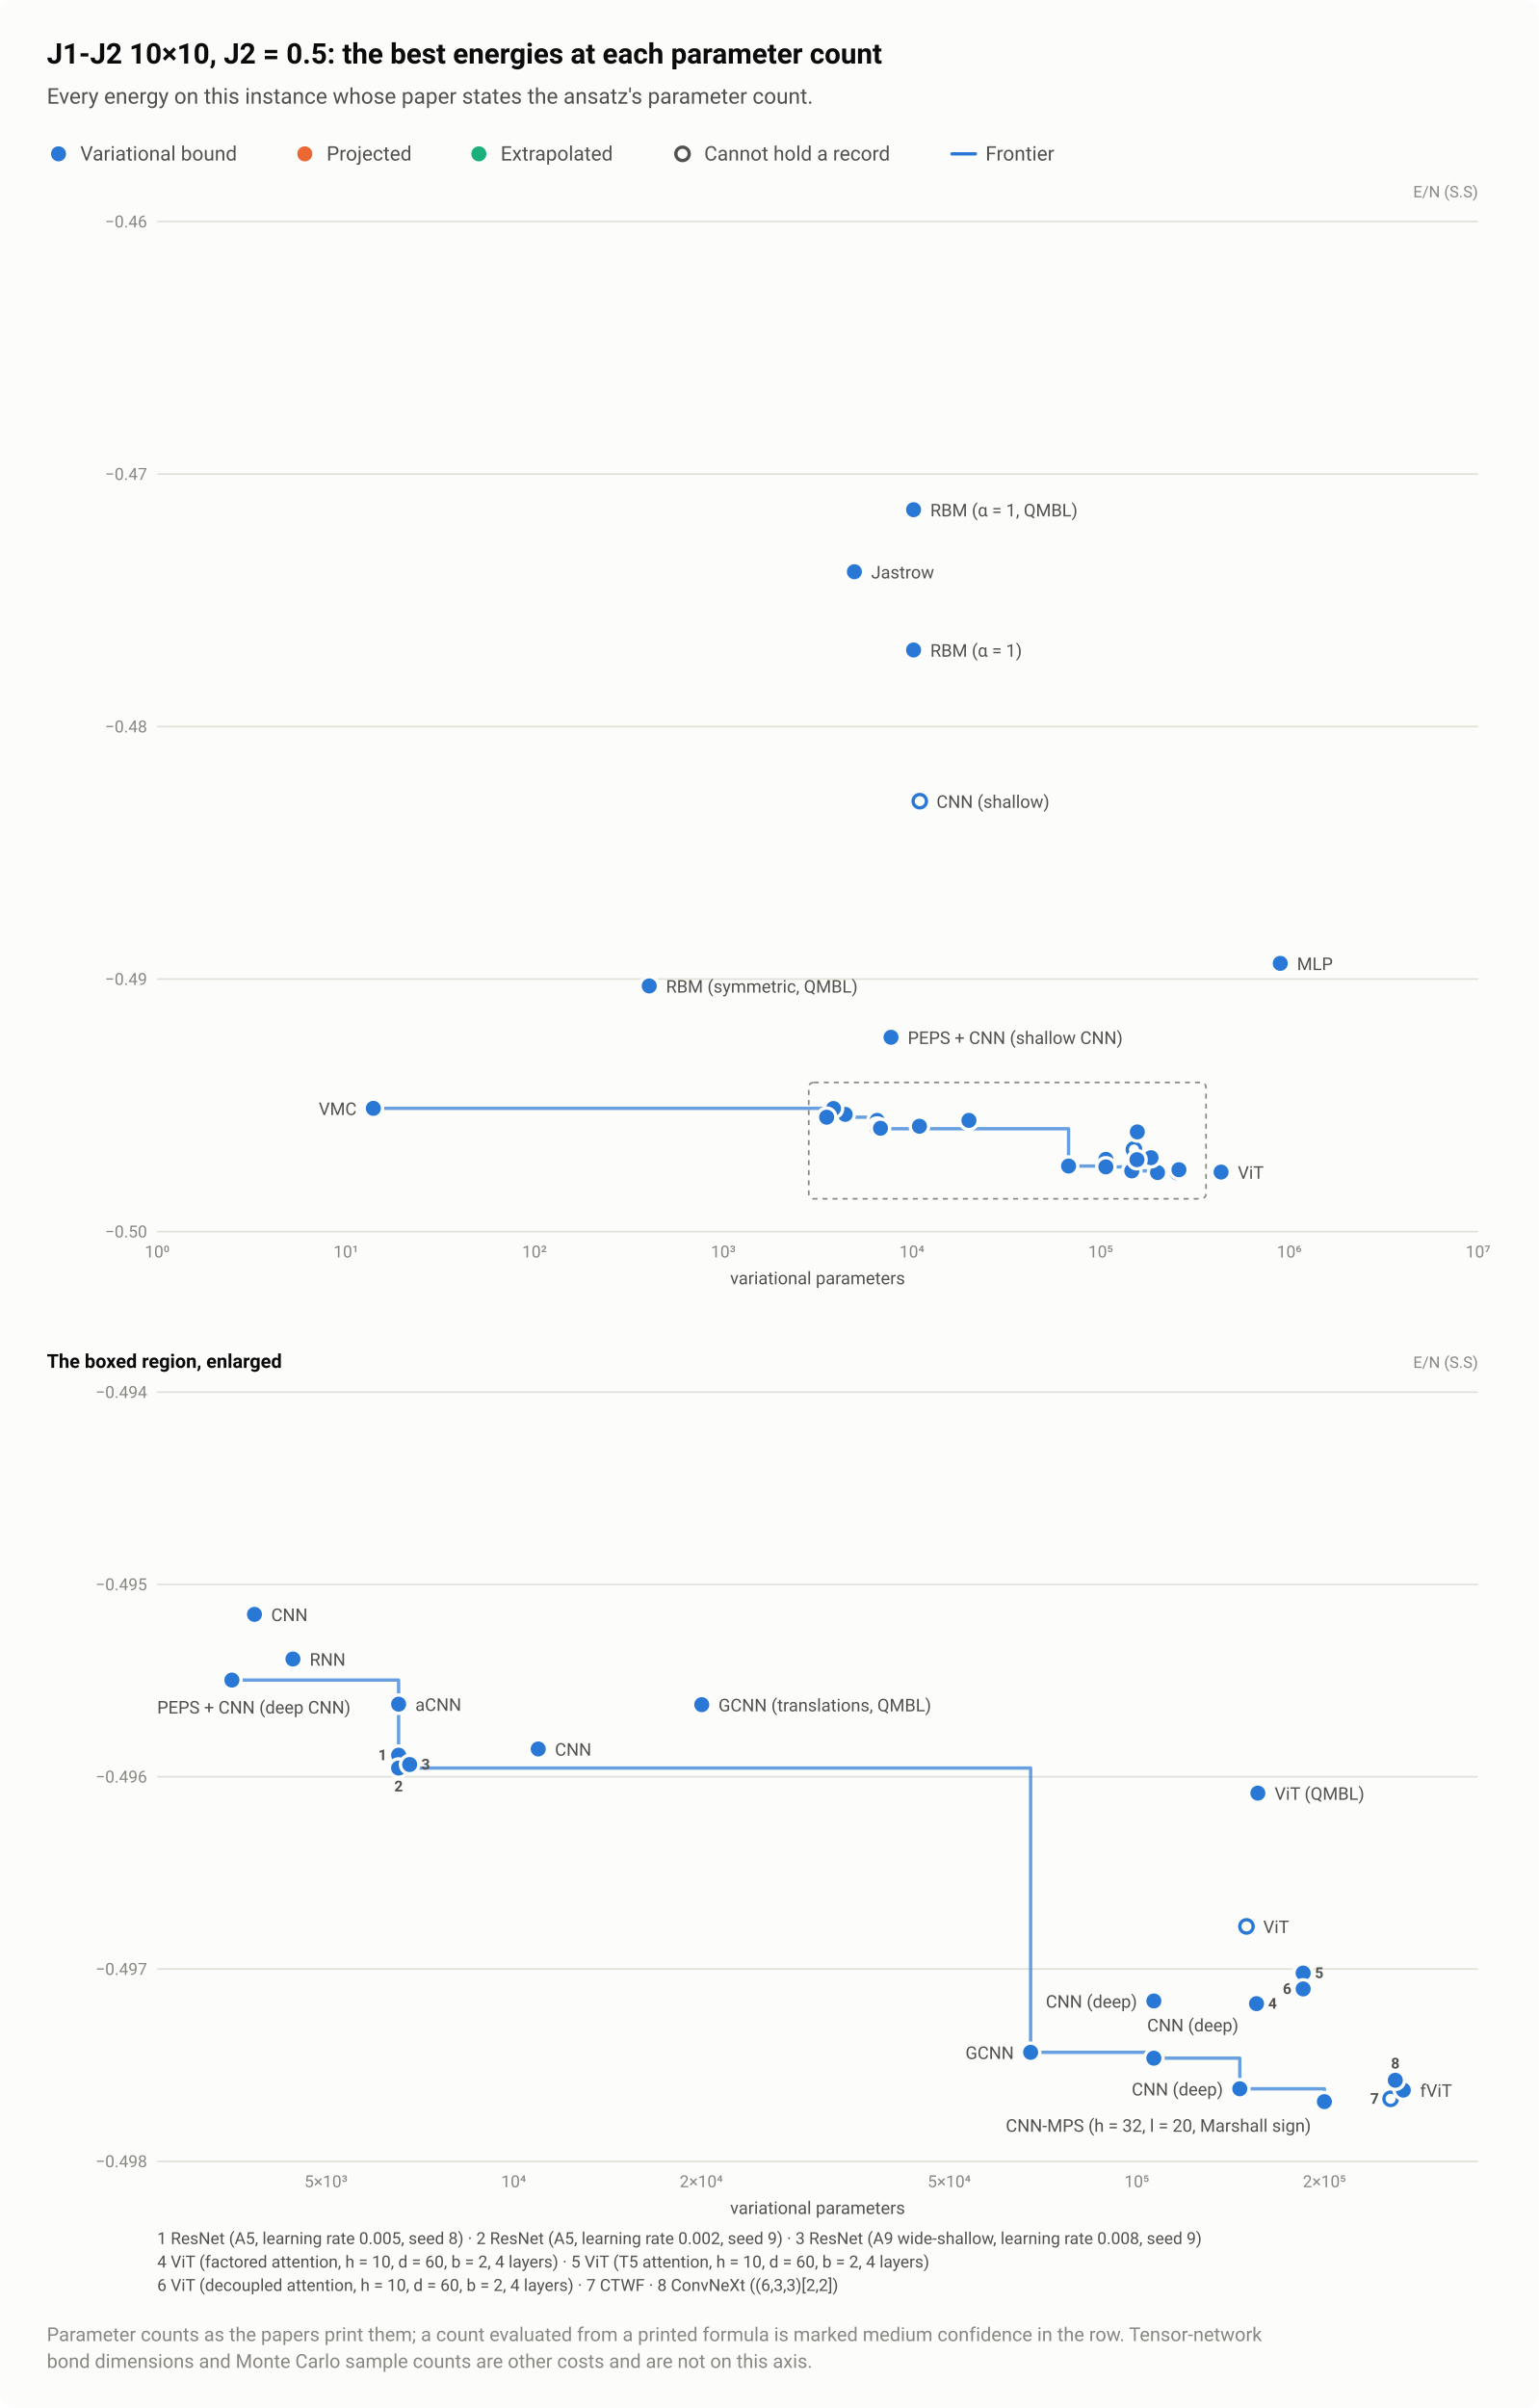
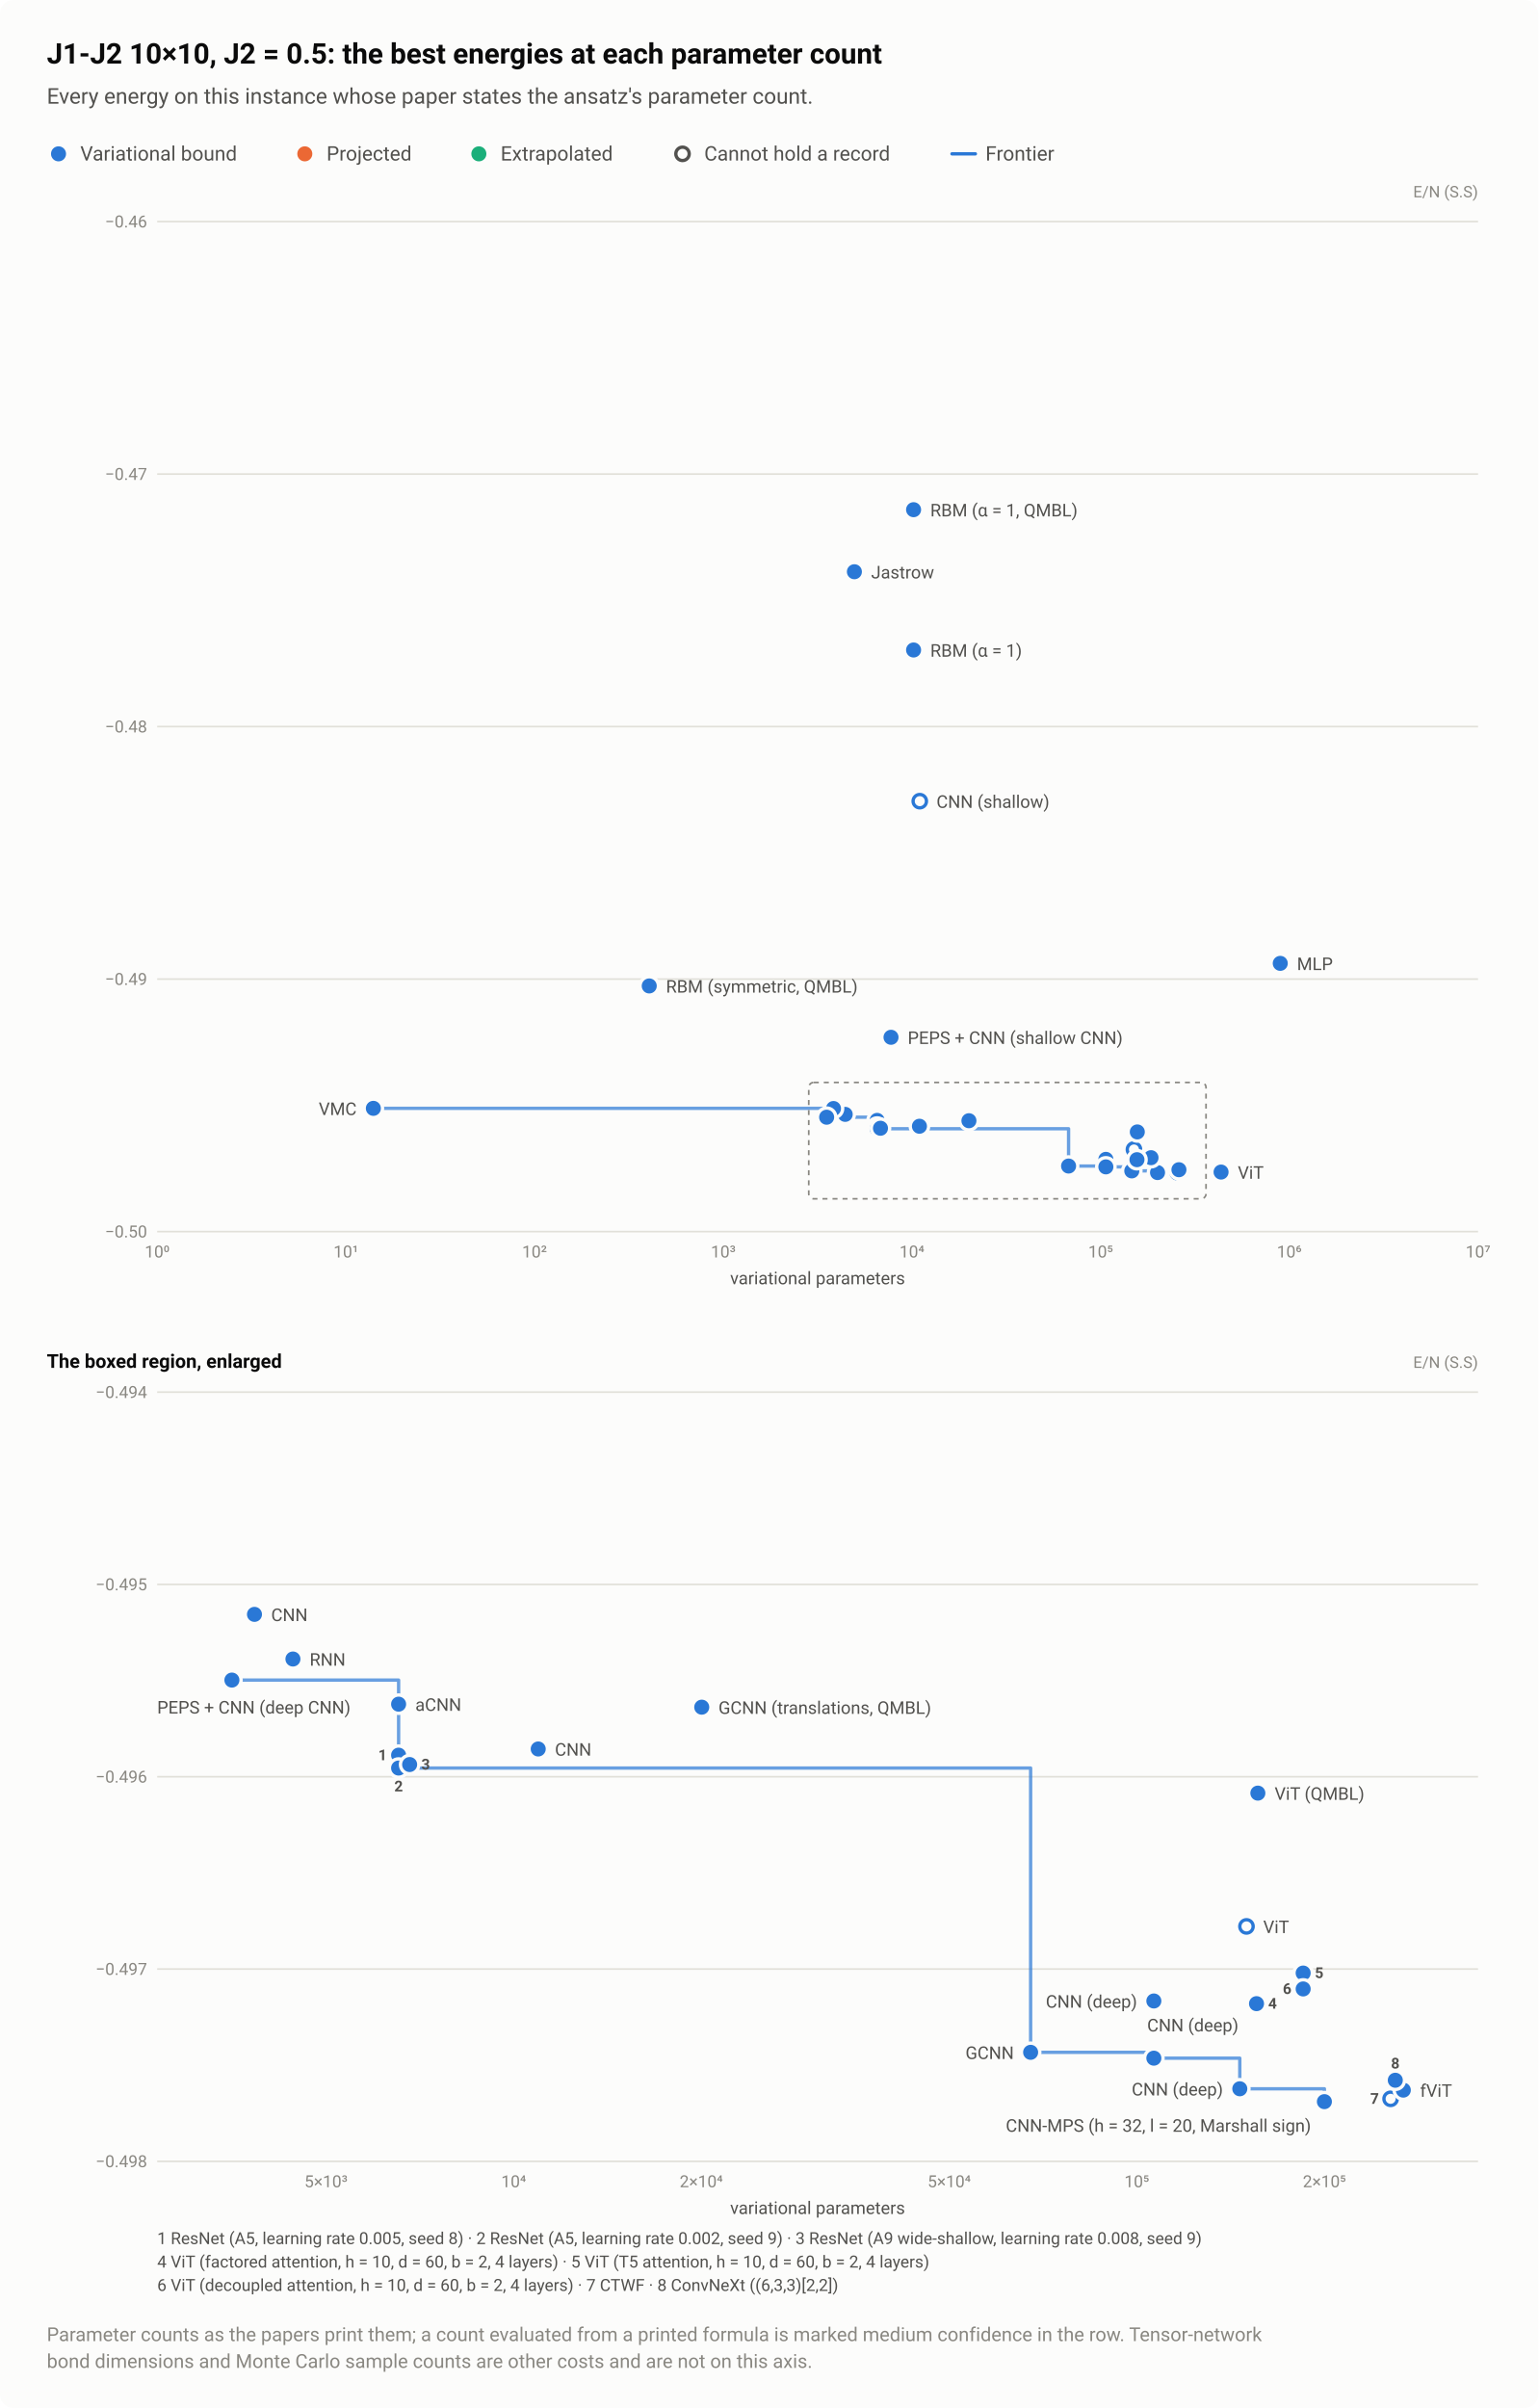
<svg xmlns="http://www.w3.org/2000/svg" width="920" height="1440" viewBox="0 0 920 1440" role="img" aria-labelledby="title desc">
  <style>text{font-family:system-ui,-apple-system,"Segoe UI",Roboto,"Helvetica Neue",Arial,sans-serif}</style>
  <rect width="920" height="1440" rx="8" fill="#fcfcfb" />
  <text x="28" y="38" font-size="17" fill="#0b0b0b" font-weight="600">J1-J2 10×10, J2 = 0.5: the best energies at each parameter count</text>
  <text x="28" y="62" font-size="13" fill="#52514e">Every energy on this instance whose paper states the ansatz's parameter count.</text>
  <circle cx="35" cy="92" r="6.5" fill="#fcfcfb" />
  <circle cx="35" cy="92" r="4.5" fill="#2a78d6" />
  <text x="48" y="96" font-size="12" fill="#52514e">Variational bound</text>
  <circle cx="182.3" cy="92" r="6.5" fill="#fcfcfb" />
  <circle cx="182.3" cy="92" r="4.5" fill="#eb6834" />
  <text x="195.3" y="96" font-size="12" fill="#52514e">Projected</text>
  <circle cx="286.4" cy="92" r="6.5" fill="#fcfcfb" />
  <circle cx="286.4" cy="92" r="4.5" fill="#1baf7a" />
  <text x="299.4" y="96" font-size="12" fill="#52514e">Extrapolated</text>
  <circle cx="408.2" cy="92" r="6.5" fill="#fcfcfb" />
  <circle cx="408.2" cy="92" r="4" fill="#fcfcfb" stroke="#52514e" stroke-width="2" />
  <text x="421.2" y="96" font-size="12" fill="#52514e">Cannot hold a record</text>
  <path d="M569.36 92H583.36" stroke="#2a78d6" stroke-width="2" stroke-linecap="round" />
  <text x="589.4" y="96" font-size="12" fill="#52514e">Frontier</text>
  <text x="884" y="118" font-size="9.5" fill="#898781" text-anchor="end">E/N (S.S)</text>
  <path d="M94 736.5H884" stroke="#e1e0d9" stroke-width="1" />
  <text x="88" y="740" font-size="10" fill="#898781" text-anchor="end" style="font-variant-numeric:tabular-nums">−0.50</text>
  <path d="M94 585.5H884" stroke="#e1e0d9" stroke-width="1" />
  <text x="88" y="589" font-size="10" fill="#898781" text-anchor="end" style="font-variant-numeric:tabular-nums">−0.49</text>
  <path d="M94 434.5H884" stroke="#e1e0d9" stroke-width="1" />
  <text x="88" y="438" font-size="10" fill="#898781" text-anchor="end" style="font-variant-numeric:tabular-nums">−0.48</text>
  <path d="M94 283.5H884" stroke="#e1e0d9" stroke-width="1" />
  <text x="88" y="287" font-size="10" fill="#898781" text-anchor="end" style="font-variant-numeric:tabular-nums">−0.47</text>
  <path d="M94 132.5H884" stroke="#e1e0d9" stroke-width="1" />
  <text x="88" y="136" font-size="10" fill="#898781" text-anchor="end" style="font-variant-numeric:tabular-nums">−0.46</text>
  <text x="94" y="752" font-size="10" fill="#898781" text-anchor="middle" style="font-variant-numeric:tabular-nums">10⁰</text>
  <text x="206.9" y="752" font-size="10" fill="#898781" text-anchor="middle" style="font-variant-numeric:tabular-nums">10¹</text>
  <text x="319.7" y="752" font-size="10" fill="#898781" text-anchor="middle" style="font-variant-numeric:tabular-nums">10²</text>
  <text x="432.6" y="752" font-size="10" fill="#898781" text-anchor="middle" style="font-variant-numeric:tabular-nums">10³</text>
  <text x="545.4" y="752" font-size="10" fill="#898781" text-anchor="middle" style="font-variant-numeric:tabular-nums">10⁴</text>
  <text x="658.3" y="752" font-size="10" fill="#898781" text-anchor="middle" style="font-variant-numeric:tabular-nums">10⁵</text>
  <text x="771.1" y="752" font-size="10" fill="#898781" text-anchor="middle" style="font-variant-numeric:tabular-nums">10⁶</text>
  <text x="884" y="752" font-size="10" fill="#898781" text-anchor="middle" style="font-variant-numeric:tabular-nums">10⁷</text>
  <path d="M223.3 662.8H494.4V668.1H524.6V675H639.1V697.3H661.4V697.8H676.9V700.2H692.3V701.2" fill="none" stroke="#2a78d6" stroke-width="2" stroke-linejoin="round" stroke-linecap="round" opacity="0.7" />
  <a class="pt" href="/instances/#r-J1J2_square_100_P_0_5-ba8561f0">
    <circle cx="550.1" cy="479.1" r="6.5" fill="#fcfcfb" />
    <circle cx="550.1" cy="479.1" r="4" fill="#fcfcfb" stroke="#2a78d6" stroke-width="2" />
  </a>
  <a class="pt" href="/instances/#r-J1J2_square_100_P_0_5-ca9441f3">
    <circle cx="678.2" cy="687.4" r="6.5" fill="#fcfcfb" />
    <circle cx="678.2" cy="687.4" r="4" fill="#fcfcfb" stroke="#2a78d6" stroke-width="2" />
  </a>
  <a class="pt" href="/instances/#r-J1J2_square_100_P_0_5-b865bd5e">
    <circle cx="704.3" cy="701" r="6.5" fill="#fcfcfb" />
    <circle cx="704.3" cy="701" r="4" fill="#fcfcfb" stroke="#2a78d6" stroke-width="2" />
  </a>
  <a class="pt" href="/instances/#r-J1J2_square_100_P_0_5-20d3710a">
    <circle cx="223.3" cy="662.8" r="6.5" fill="#fcfcfb" />
    <circle cx="223.3" cy="662.8" r="4.5" fill="#2a78d6" />
  </a>
  <a class="pt" href="/instances/#r-J1J2_square_100_P_0_5-e7161a29">
    <circle cx="505.5" cy="666.4" r="6.5" fill="#fcfcfb" />
    <circle cx="505.5" cy="666.4" r="4.5" fill="#2a78d6" />
  </a>
  <a class="pt" href="/instances/#r-J1J2_square_100_P_0_5-1b97fb43">
    <circle cx="546.4" cy="388.7" r="6.5" fill="#fcfcfb" />
    <circle cx="546.4" cy="388.7" r="4.5" fill="#2a78d6" />
  </a>
  <a class="pt" href="/instances/#r-J1J2_square_100_P_0_5-dbd2d87d">
    <circle cx="511" cy="341.9" r="6.5" fill="#fcfcfb" />
    <circle cx="511" cy="341.9" r="4.5" fill="#2a78d6" />
  </a>
  <a class="pt" href="/instances/#r-J1J2_square_100_P_0_5-222e496c">
    <circle cx="706.6" cy="700.3" r="6.5" fill="#fcfcfb" />
    <circle cx="706.6" cy="700.3" r="4.5" fill="#2a78d6" />
  </a>
  <a class="pt" href="/instances/#r-J1J2_square_100_P_0_5-fde6ab0d">
    <circle cx="705.1" cy="699.5" r="6.5" fill="#fcfcfb" />
    <circle cx="705.1" cy="699.5" r="4.5" fill="#2a78d6" />
  </a>
  <a class="pt" href="/instances/#r-J1J2_square_100_P_0_5-106137cc">
    <circle cx="692.3" cy="701.2" r="6.5" fill="#fcfcfb" />
    <circle cx="692.3" cy="701.2" r="4.5" fill="#2a78d6" />
  </a>
  <a class="pt" href="/instances/#r-J1J2_square_100_P_0_5-4acf1166">
    <circle cx="730.3" cy="700.9" r="6.5" fill="#fcfcfb" />
    <circle cx="730.3" cy="700.9" r="4.5" fill="#2a78d6" />
  </a>
  <a class="pt" href="/instances/#r-J1J2_square_100_P_0_5-2d7a4b60">
    <circle cx="765.7" cy="576.1" r="6.5" fill="#fcfcfb" />
    <circle cx="765.7" cy="576.1" r="4.5" fill="#2a78d6" />
  </a>
  <a class="pt" href="/instances/#r-J1J2_square_100_P_0_5-98f6f185">
    <circle cx="524.6" cy="670" r="6.5" fill="#fcfcfb" />
    <circle cx="524.6" cy="670" r="4.5" fill="#2a78d6" />
  </a>
  <a class="pt" href="/instances/#r-J1J2_square_100_P_0_5-4e8c1e23">
    <circle cx="549.9" cy="673.5" r="6.5" fill="#fcfcfb" />
    <circle cx="549.9" cy="673.5" r="4.5" fill="#2a78d6" />
  </a>
  <a class="pt" href="/instances/#r-J1J2_square_100_P_0_5-a50bb628">
    <circle cx="661.4" cy="693.3" r="6.5" fill="#fcfcfb" />
    <circle cx="661.4" cy="693.3" r="4.5" fill="#2a78d6" />
  </a>
  <a class="pt" href="/instances/#r-J1J2_square_100_P_0_5-a28c6daf">
    <circle cx="639.1" cy="697.3" r="6.5" fill="#fcfcfb" />
    <circle cx="639.1" cy="697.3" r="4.5" fill="#2a78d6" />
  </a>
  <a class="pt" href="/instances/#r-J1J2_square_100_P_0_5-5813d2c9">
    <circle cx="661.4" cy="697.8" r="6.5" fill="#fcfcfb" />
    <circle cx="661.4" cy="697.8" r="4.5" fill="#2a78d6" />
  </a>
  <a class="pt" href="/instances/#r-J1J2_square_100_P_0_5-7390e4e5">
    <circle cx="676.9" cy="700.2" r="6.5" fill="#fcfcfb" />
    <circle cx="676.9" cy="700.2" r="4.5" fill="#2a78d6" />
  </a>
  <a class="pt" href="/instances/#r-J1J2_square_100_P_0_5-4bddc528">
    <circle cx="524.6" cy="674" r="6.5" fill="#fcfcfb" />
    <circle cx="524.6" cy="674" r="4.5" fill="#2a78d6" />
  </a>
  <a class="pt" href="/instances/#r-J1J2_square_100_P_0_5-bf0ea1c7">
    <circle cx="524.6" cy="675" r="6.5" fill="#fcfcfb" />
    <circle cx="524.6" cy="675" r="4.5" fill="#2a78d6" />
  </a>
  <a class="pt" href="/instances/#r-J1J2_square_100_P_0_5-bdfeeb4d">
    <circle cx="526.6" cy="674.7" r="6.5" fill="#fcfcfb" />
    <circle cx="526.6" cy="674.7" r="4.5" fill="#2a78d6" />
  </a>
  <a class="pt" href="/instances/#r-J1J2_square_100_P_0_5-0f8ea7cb">
    <circle cx="498.5" cy="662.9" r="6.5" fill="#fcfcfb" />
    <circle cx="498.5" cy="662.9" r="4.5" fill="#2a78d6" />
  </a>
  <a class="pt" href="/instances/#r-J1J2_square_100_P_0_5-dbab5a8c">
    <circle cx="532.9" cy="620.3" r="6.5" fill="#fcfcfb" />
    <circle cx="532.9" cy="620.3" r="4.5" fill="#2a78d6" />
  </a>
  <a class="pt" href="/instances/#r-J1J2_square_100_P_0_5-441c1a72">
    <circle cx="494.4" cy="668.1" r="6.5" fill="#fcfcfb" />
    <circle cx="494.4" cy="668.1" r="4.5" fill="#2a78d6" />
  </a>
  <a class="pt" href="/instances/#r-J1J2_square_100_P_0_5-0c62bd86">
    <circle cx="688.4" cy="691.1" r="6.5" fill="#fcfcfb" />
    <circle cx="688.4" cy="691.1" r="4.5" fill="#2a78d6" />
  </a>
  <a class="pt" href="/instances/#r-J1J2_square_100_P_0_5-5bc62a0e">
    <circle cx="688.4" cy="692.3" r="6.5" fill="#fcfcfb" />
    <circle cx="688.4" cy="692.3" r="4.5" fill="#2a78d6" />
  </a>
  <a class="pt" href="/instances/#r-J1J2_square_100_P_0_5-3709d247">
    <circle cx="680" cy="693.5" r="6.5" fill="#fcfcfb" />
    <circle cx="680" cy="693.5" r="4.5" fill="#2a78d6" />
  </a>
-   <a class="pt" href="/instances/#r-J1J2_square_100_P_0_5-525976cf">
-     <circle cx="579.5" cy="670" r="6.5" fill="#fcfcfb" />
-     <circle cx="579.5" cy="670" r="4.5" fill="#2a78d6" />
+   <a class="pt" href="/instances/#r-J1J2_square_100_P_0_5-b150b7d1">
+     <circle cx="579.5" cy="670.2" r="6.5" fill="#fcfcfb" />
+     <circle cx="579.5" cy="670.2" r="4.5" fill="#2a78d6" />
  </a>
  <a class="pt" href="/instances/#r-J1J2_square_100_P_0_5-c005a6ca">
    <circle cx="546.4" cy="304.8" r="6.5" fill="#fcfcfb" />
    <circle cx="546.4" cy="304.8" r="4.5" fill="#2a78d6" />
  </a>
  <a class="pt" href="/instances/#r-J1J2_square_100_P_0_5-5248b0bb">
    <circle cx="388.3" cy="589.6" r="6.5" fill="#fcfcfb" />
    <circle cx="388.3" cy="589.6" r="4.5" fill="#2a78d6" />
  </a>
  <a class="pt" href="/instances/#r-J1J2_square_100_P_0_5-a5c07e91">
    <circle cx="680.2" cy="676.9" r="6.5" fill="#fcfcfb" />
    <circle cx="680.2" cy="676.9" r="4.5" fill="#2a78d6" />
  </a>
  <rect x="483.7" y="647.3" width="237.6" height="69.6" fill="none" stroke="#898781" stroke-width="1" stroke-dasharray="3 3" rx="3" />
  <text x="556.4" y="308.8" font-size="10.5" fill="#52514e" text-anchor="start">RBM (α = 1, QMBL)</text>
  <text x="521" y="345.9" font-size="10.5" fill="#52514e" text-anchor="start">Jastrow</text>
  <text x="556.4" y="392.7" font-size="10.5" fill="#52514e" text-anchor="start">RBM (α = 1)</text>
  <text x="560.1" y="483.1" font-size="10.5" fill="#52514e" text-anchor="start">CNN (shallow)</text>
  <text x="775.7" y="580.1" font-size="10.5" fill="#52514e" text-anchor="start">MLP</text>
  <text x="398.3" y="593.6" font-size="10.5" fill="#52514e" text-anchor="start">RBM (symmetric, QMBL)</text>
  <text x="542.9" y="624.3" font-size="10.5" fill="#52514e" text-anchor="start">PEPS + CNN (shallow CNN)</text>
  <text x="213.3" y="666.8" font-size="10.5" fill="#52514e" text-anchor="end">VMC</text>
  <text x="740.3" y="704.9" font-size="10.5" fill="#52514e" text-anchor="start">ViT</text>
  <text x="489" y="768" font-size="10.5" fill="#52514e" text-anchor="middle">variational parameters</text>
  <text x="28" y="818" font-size="11.5" fill="#0b0b0b" font-weight="600">The boxed region, enlarged</text>
  <text x="884" y="818" font-size="9.5" fill="#898781" text-anchor="end">E/N (S.S)</text>
  <path d="M94 1292.5H884" stroke="#e1e0d9" stroke-width="1" />
  <text x="88" y="1296" font-size="10" fill="#898781" text-anchor="end" style="font-variant-numeric:tabular-nums">−0.498</text>
  <path d="M94 1177.5H884" stroke="#e1e0d9" stroke-width="1" />
  <text x="88" y="1181" font-size="10" fill="#898781" text-anchor="end" style="font-variant-numeric:tabular-nums">−0.497</text>
  <path d="M94 1062.5H884" stroke="#e1e0d9" stroke-width="1" />
  <text x="88" y="1066" font-size="10" fill="#898781" text-anchor="end" style="font-variant-numeric:tabular-nums">−0.496</text>
  <path d="M94 947.5H884" stroke="#e1e0d9" stroke-width="1" />
  <text x="88" y="951" font-size="10" fill="#898781" text-anchor="end" style="font-variant-numeric:tabular-nums">−0.495</text>
  <path d="M94 832.5H884" stroke="#e1e0d9" stroke-width="1" />
  <text x="88" y="836" font-size="10" fill="#898781" text-anchor="end" style="font-variant-numeric:tabular-nums">−0.494</text>
  <text x="195" y="1308" font-size="10" fill="#898781" text-anchor="middle" style="font-variant-numeric:tabular-nums">5×10³</text>
  <text x="307.2" y="1308" font-size="10" fill="#898781" text-anchor="middle" style="font-variant-numeric:tabular-nums">10⁴</text>
  <text x="419.4" y="1308" font-size="10" fill="#898781" text-anchor="middle" style="font-variant-numeric:tabular-nums">2×10⁴</text>
  <text x="567.7" y="1308" font-size="10" fill="#898781" text-anchor="middle" style="font-variant-numeric:tabular-nums">5×10⁴</text>
  <text x="679.9" y="1308" font-size="10" fill="#898781" text-anchor="middle" style="font-variant-numeric:tabular-nums">10⁵</text>
  <text x="792.1" y="1308" font-size="10" fill="#898781" text-anchor="middle" style="font-variant-numeric:tabular-nums">2×10⁵</text>
  <path d="M138.7 1004.7H238.4V1057.3H616.4V1227.3H690.1V1230.8H741.5V1249.1H792.1V1256.8" fill="none" stroke="#2a78d6" stroke-width="2" stroke-linejoin="round" stroke-linecap="round" opacity="0.7" />
  <a class="pt" href="/instances/#r-J1J2_square_100_P_0_5-ca9441f3">
    <circle cx="745.5" cy="1152" r="6.5" fill="#fcfcfb" />
    <circle cx="745.5" cy="1152" r="4" fill="#fcfcfb" stroke="#2a78d6" stroke-width="2" />
  </a>
  <a class="pt" href="/instances/#r-J1J2_square_100_P_0_5-b865bd5e">
    <circle cx="831.7" cy="1255.1" r="6.5" fill="#fcfcfb" />
    <circle cx="831.7" cy="1255.1" r="4" fill="#fcfcfb" stroke="#2a78d6" stroke-width="2" />
  </a>
  <a class="pt" href="/instances/#r-J1J2_square_100_P_0_5-e7161a29">
    <circle cx="175.2" cy="992.1" r="6.5" fill="#fcfcfb" />
    <circle cx="175.2" cy="992.1" r="4.5" fill="#2a78d6" />
  </a>
  <a class="pt" href="/instances/#r-J1J2_square_100_P_0_5-222e496c">
    <circle cx="839.3" cy="1249.9" r="6.5" fill="#fcfcfb" />
    <circle cx="839.3" cy="1249.9" r="4.5" fill="#2a78d6" />
  </a>
  <a class="pt" href="/instances/#r-J1J2_square_100_P_0_5-fde6ab0d">
    <circle cx="834.5" cy="1244" r="6.5" fill="#fcfcfb" />
    <circle cx="834.5" cy="1244" r="4.5" fill="#2a78d6" />
  </a>
  <a class="pt" href="/instances/#r-J1J2_square_100_P_0_5-106137cc">
    <circle cx="792.1" cy="1256.8" r="6.5" fill="#fcfcfb" />
    <circle cx="792.1" cy="1256.8" r="4.5" fill="#2a78d6" />
  </a>
  <a class="pt" href="/instances/#r-J1J2_square_100_P_0_5-98f6f185">
    <circle cx="238.4" cy="1019.1" r="6.5" fill="#fcfcfb" />
    <circle cx="238.4" cy="1019.1" r="4.5" fill="#2a78d6" />
  </a>
  <a class="pt" href="/instances/#r-J1J2_square_100_P_0_5-4e8c1e23">
    <circle cx="321.9" cy="1045.9" r="6.5" fill="#fcfcfb" />
    <circle cx="321.9" cy="1045.9" r="4.5" fill="#2a78d6" />
  </a>
  <a class="pt" href="/instances/#r-J1J2_square_100_P_0_5-a50bb628">
    <circle cx="690.1" cy="1196.6" r="6.5" fill="#fcfcfb" />
    <circle cx="690.1" cy="1196.6" r="4.5" fill="#2a78d6" />
  </a>
  <a class="pt" href="/instances/#r-J1J2_square_100_P_0_5-a28c6daf">
    <circle cx="616.4" cy="1227.3" r="6.5" fill="#fcfcfb" />
    <circle cx="616.4" cy="1227.3" r="4.5" fill="#2a78d6" />
  </a>
  <a class="pt" href="/instances/#r-J1J2_square_100_P_0_5-5813d2c9">
    <circle cx="690.1" cy="1230.8" r="6.5" fill="#fcfcfb" />
    <circle cx="690.1" cy="1230.8" r="4.5" fill="#2a78d6" />
  </a>
  <a class="pt" href="/instances/#r-J1J2_square_100_P_0_5-7390e4e5">
    <circle cx="741.5" cy="1249.1" r="6.5" fill="#fcfcfb" />
    <circle cx="741.5" cy="1249.1" r="4.5" fill="#2a78d6" />
  </a>
  <a class="pt" href="/instances/#r-J1J2_square_100_P_0_5-4bddc528">
    <circle cx="238.4" cy="1049.6" r="6.5" fill="#fcfcfb" />
    <circle cx="238.4" cy="1049.6" r="4.5" fill="#2a78d6" />
  </a>
  <a class="pt" href="/instances/#r-J1J2_square_100_P_0_5-bf0ea1c7">
    <circle cx="238.4" cy="1057.3" r="6.5" fill="#fcfcfb" />
    <circle cx="238.4" cy="1057.3" r="4.5" fill="#2a78d6" />
  </a>
  <a class="pt" href="/instances/#r-J1J2_square_100_P_0_5-bdfeeb4d">
    <circle cx="245" cy="1055.2" r="6.5" fill="#fcfcfb" />
    <circle cx="245" cy="1055.2" r="4.5" fill="#2a78d6" />
  </a>
  <a class="pt" href="/instances/#r-J1J2_square_100_P_0_5-0f8ea7cb">
    <circle cx="152.2" cy="965.4" r="6.5" fill="#fcfcfb" />
    <circle cx="152.2" cy="965.4" r="4.5" fill="#2a78d6" />
  </a>
  <a class="pt" href="/instances/#r-J1J2_square_100_P_0_5-441c1a72">
    <circle cx="138.7" cy="1004.7" r="6.5" fill="#fcfcfb" />
    <circle cx="138.7" cy="1004.7" r="4.5" fill="#2a78d6" />
  </a>
  <a class="pt" href="/instances/#r-J1J2_square_100_P_0_5-0c62bd86">
    <circle cx="779.4" cy="1179.9" r="6.5" fill="#fcfcfb" />
    <circle cx="779.4" cy="1179.9" r="4.5" fill="#2a78d6" />
  </a>
  <a class="pt" href="/instances/#r-J1J2_square_100_P_0_5-5bc62a0e">
    <circle cx="779.4" cy="1189.4" r="6.5" fill="#fcfcfb" />
    <circle cx="779.4" cy="1189.4" r="4.5" fill="#2a78d6" />
  </a>
  <a class="pt" href="/instances/#r-J1J2_square_100_P_0_5-3709d247">
    <circle cx="751.5" cy="1198.2" r="6.5" fill="#fcfcfb" />
    <circle cx="751.5" cy="1198.2" r="4.5" fill="#2a78d6" />
  </a>
-   <a class="pt" href="/instances/#r-J1J2_square_100_P_0_5-525976cf">
-     <circle cx="419.7" cy="1019.4" r="6.5" fill="#fcfcfb" />
-     <circle cx="419.7" cy="1019.4" r="4.5" fill="#2a78d6" />
+   <a class="pt" href="/instances/#r-J1J2_square_100_P_0_5-b150b7d1">
+     <circle cx="419.7" cy="1020.9" r="6.5" fill="#fcfcfb" />
+     <circle cx="419.7" cy="1020.9" r="4.5" fill="#2a78d6" />
  </a>
  <a class="pt" href="/instances/#r-J1J2_square_100_P_0_5-a5c07e91">
    <circle cx="752.3" cy="1072.3" r="6.5" fill="#fcfcfb" />
    <circle cx="752.3" cy="1072.3" r="4.5" fill="#2a78d6" />
  </a>
  <text x="162.2" y="969.4" font-size="10.5" fill="#52514e" text-anchor="start">CNN</text>
  <text x="185.2" y="996.1" font-size="10.5" fill="#52514e" text-anchor="start">RNN</text>
  <text x="248.4" y="1023.1" font-size="10.5" fill="#52514e" text-anchor="start">aCNN</text>
-   <text x="429.7" y="1023.4" font-size="10.5" fill="#52514e" text-anchor="start">GCNN (translations, QMBL)</text>
  <text x="94" y="1024.7" font-size="10.5" fill="#52514e" text-anchor="start">PEPS + CNN (deep CNN)</text>
+   <text x="429.7" y="1024.9" font-size="10.5" fill="#52514e" text-anchor="start">GCNN (translations, QMBL)</text>
  <text x="331.9" y="1049.9" font-size="10.5" fill="#52514e" text-anchor="start">CNN</text>
  <text x="762.3" y="1076.3" font-size="10.5" fill="#52514e" text-anchor="start">ViT (QMBL)</text>
  <text x="755.5" y="1156" font-size="10.5" fill="#52514e" text-anchor="start">ViT</text>
  <text x="680.1" y="1200.6" font-size="10.5" fill="#52514e" text-anchor="end">CNN (deep)</text>
  <text x="686.1" y="1214.8" font-size="10.5" fill="#52514e" text-anchor="start">CNN (deep)</text>
  <text x="606.4" y="1231.3" font-size="10.5" fill="#52514e" text-anchor="end">GCNN</text>
  <text x="731.5" y="1253.1" font-size="10.5" fill="#52514e" text-anchor="end">CNN (deep)</text>
  <text x="849.3" y="1253.9" font-size="10.5" fill="#52514e" text-anchor="start">fViT</text>
  <text x="784.1" y="1274.8" font-size="10.5" fill="#52514e" text-anchor="end">CNN-MPS (h = 32, l = 20, Marshall sign)</text>
  <text x="231.4" y="1052.6" font-size="9" fill="#52514e" font-weight="600" text-anchor="end">1</text>
  <text x="238.4" y="1071.3" font-size="9" fill="#52514e" font-weight="600" text-anchor="middle">2</text>
  <text x="252" y="1058.2" font-size="9" fill="#52514e" font-weight="600" text-anchor="start">3</text>
  <text x="758.5" y="1201.2" font-size="9" fill="#52514e" font-weight="600" text-anchor="start">4</text>
  <text x="786.4" y="1182.9" font-size="9" fill="#52514e" font-weight="600" text-anchor="start">5</text>
  <text x="772.4" y="1192.4" font-size="9" fill="#52514e" font-weight="600" text-anchor="end">6</text>
  <text x="824.7" y="1258.1" font-size="9" fill="#52514e" font-weight="600" text-anchor="end">7</text>
  <text x="834.5" y="1237" font-size="9" fill="#52514e" font-weight="600" text-anchor="middle">8</text>
  <text x="489" y="1324" font-size="10.5" fill="#52514e" text-anchor="middle">variational parameters</text>
  <text x="94" y="1342" font-size="10" fill="#52514e">1 ResNet (A5, learning rate 0.005, seed 8)  ·  2 ResNet (A5, learning rate 0.002, seed 9)  ·  3 ResNet (A9 wide-shallow, learning rate 0.008, seed 9)</text>
  <text x="94" y="1356" font-size="10" fill="#52514e">4 ViT (factored attention, h = 10, d = 60, b = 2, 4 layers)  ·  5 ViT (T5 attention, h = 10, d = 60, b = 2, 4 layers)</text>
  <text x="94" y="1370" font-size="10" fill="#52514e">6 ViT (decoupled attention, h = 10, d = 60, b = 2, 4 layers)  ·  7 CTWF  ·  8 ConvNeXt ((6,3,3)[2,2])</text>
  <text x="28" y="1400" font-size="11.5" fill="#898781">Parameter counts as the papers print them; a count evaluated from a printed formula is marked medium confidence in the row. Tensor-network</text>
  <text x="28" y="1416" font-size="11.5" fill="#898781">bond dimensions and Monte Carlo sample counts are other costs and are not on this axis.</text>
</svg>
